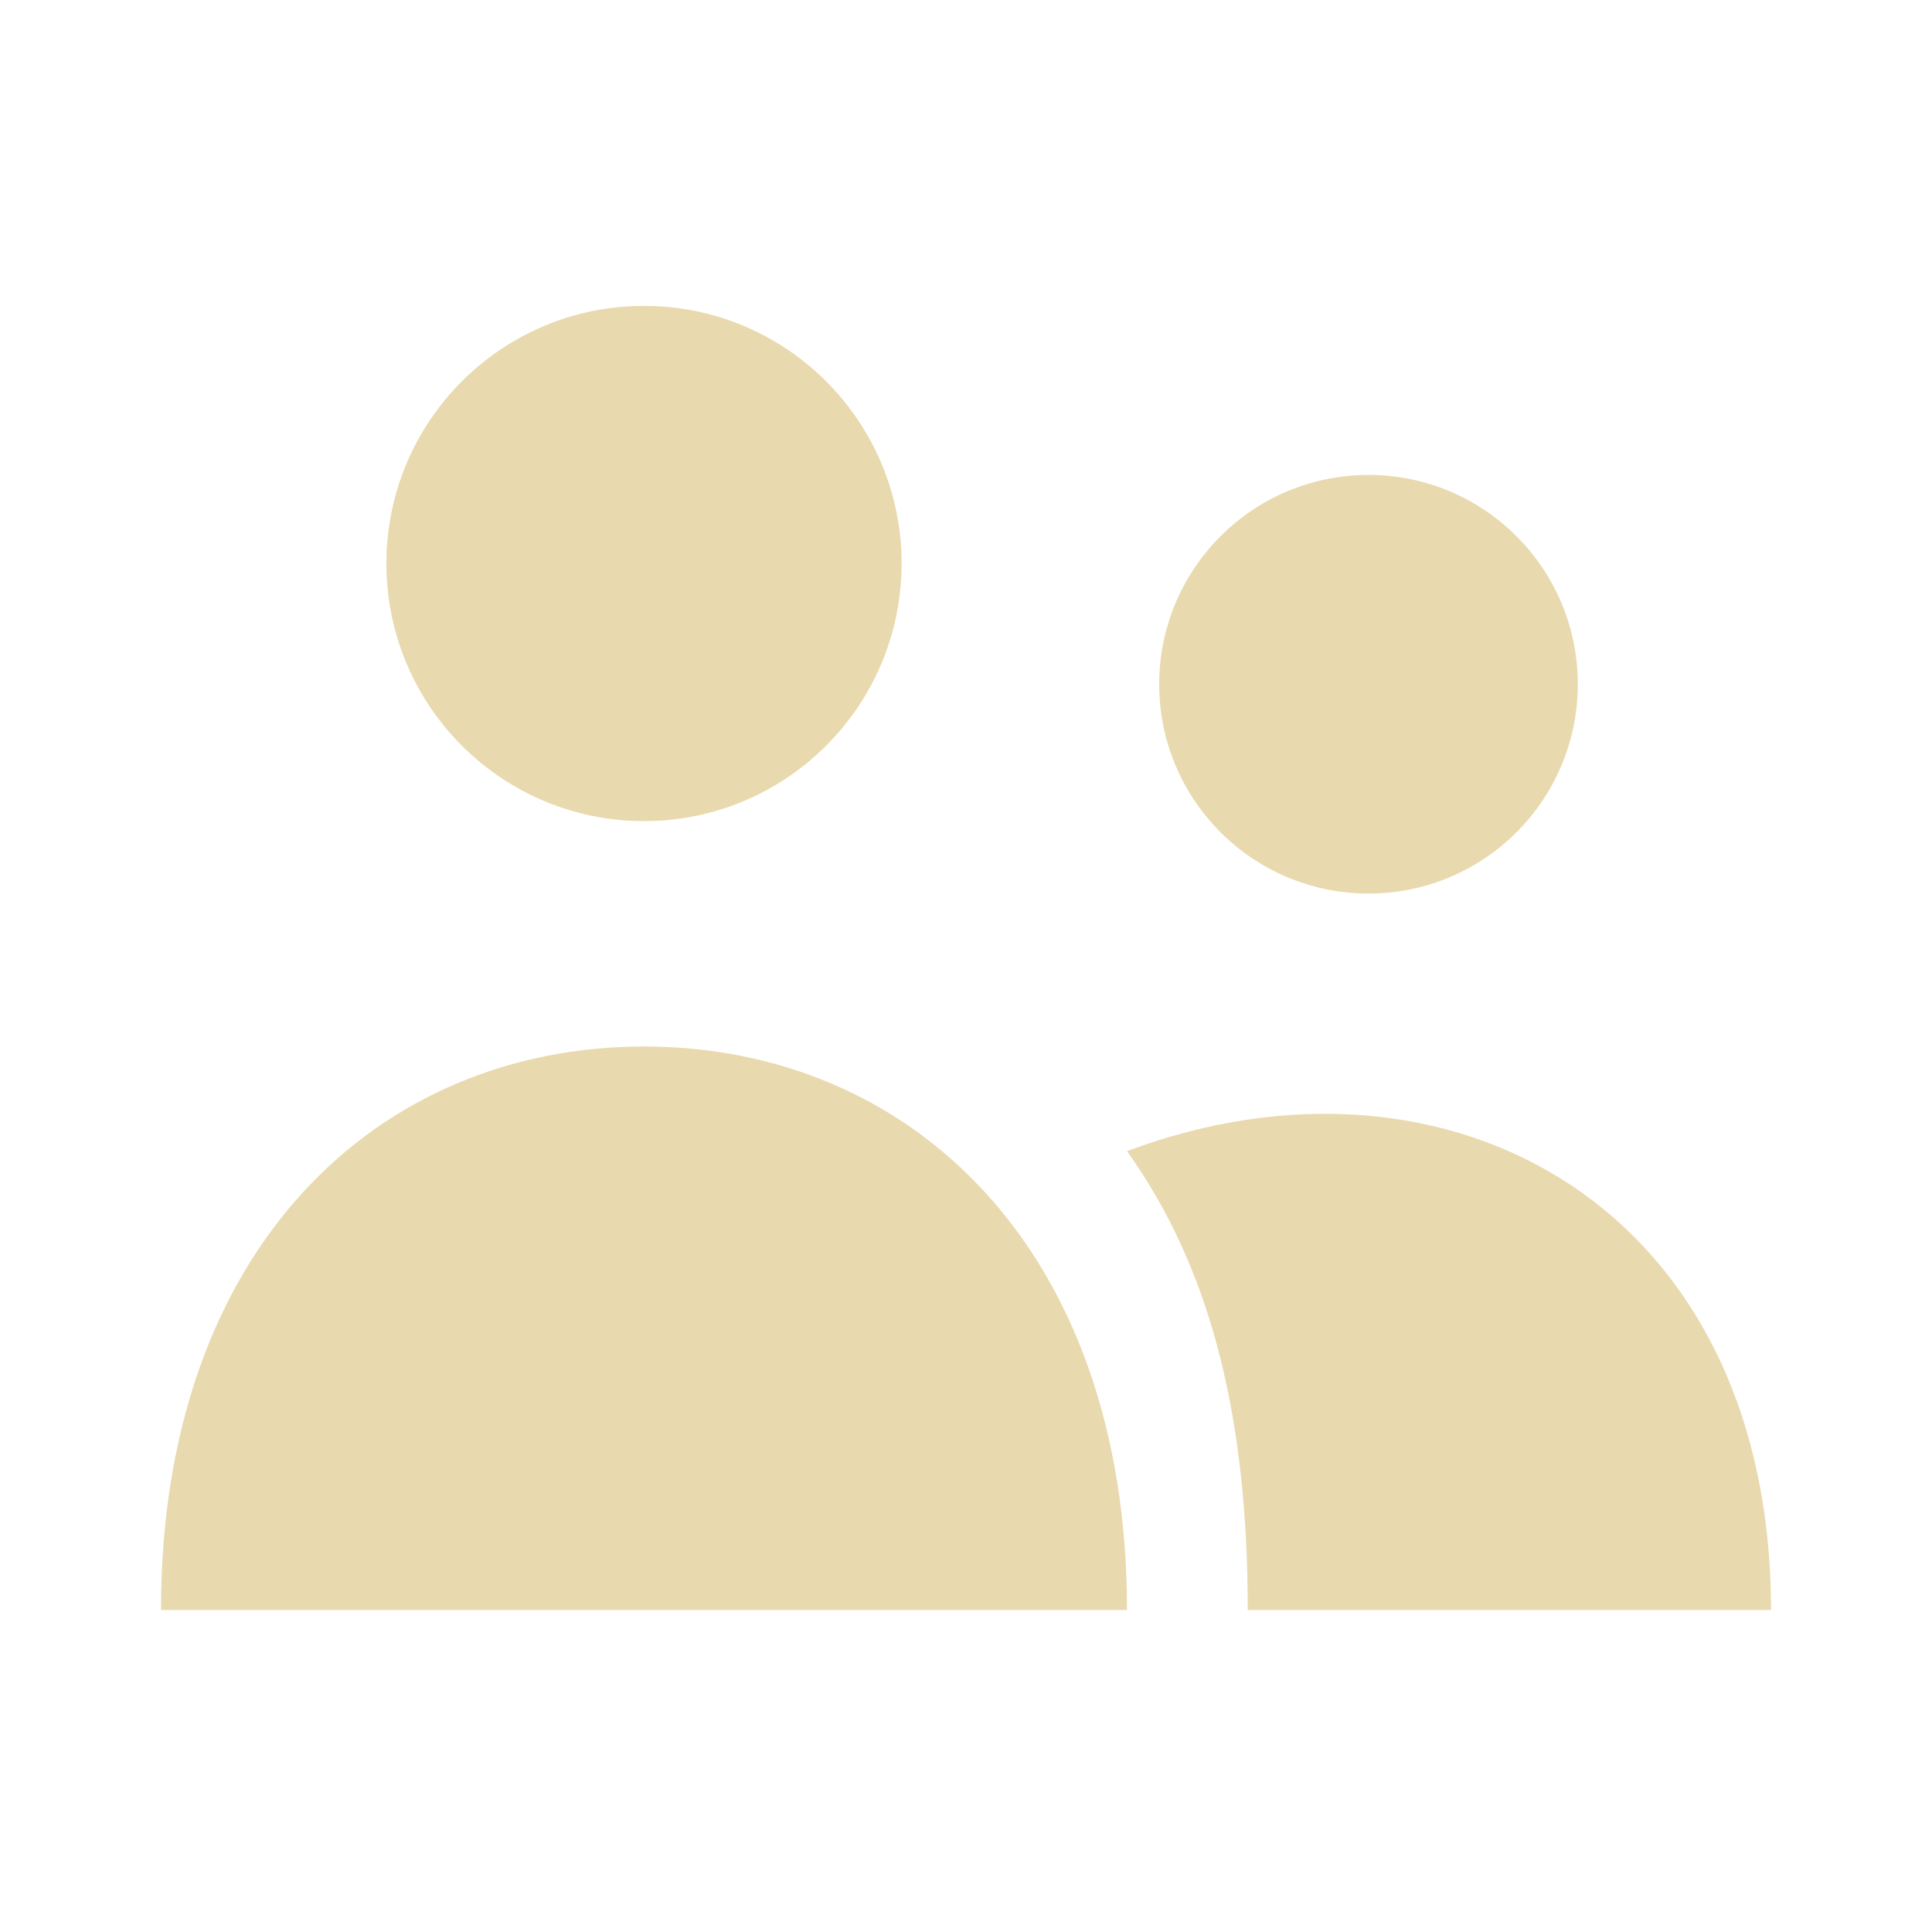
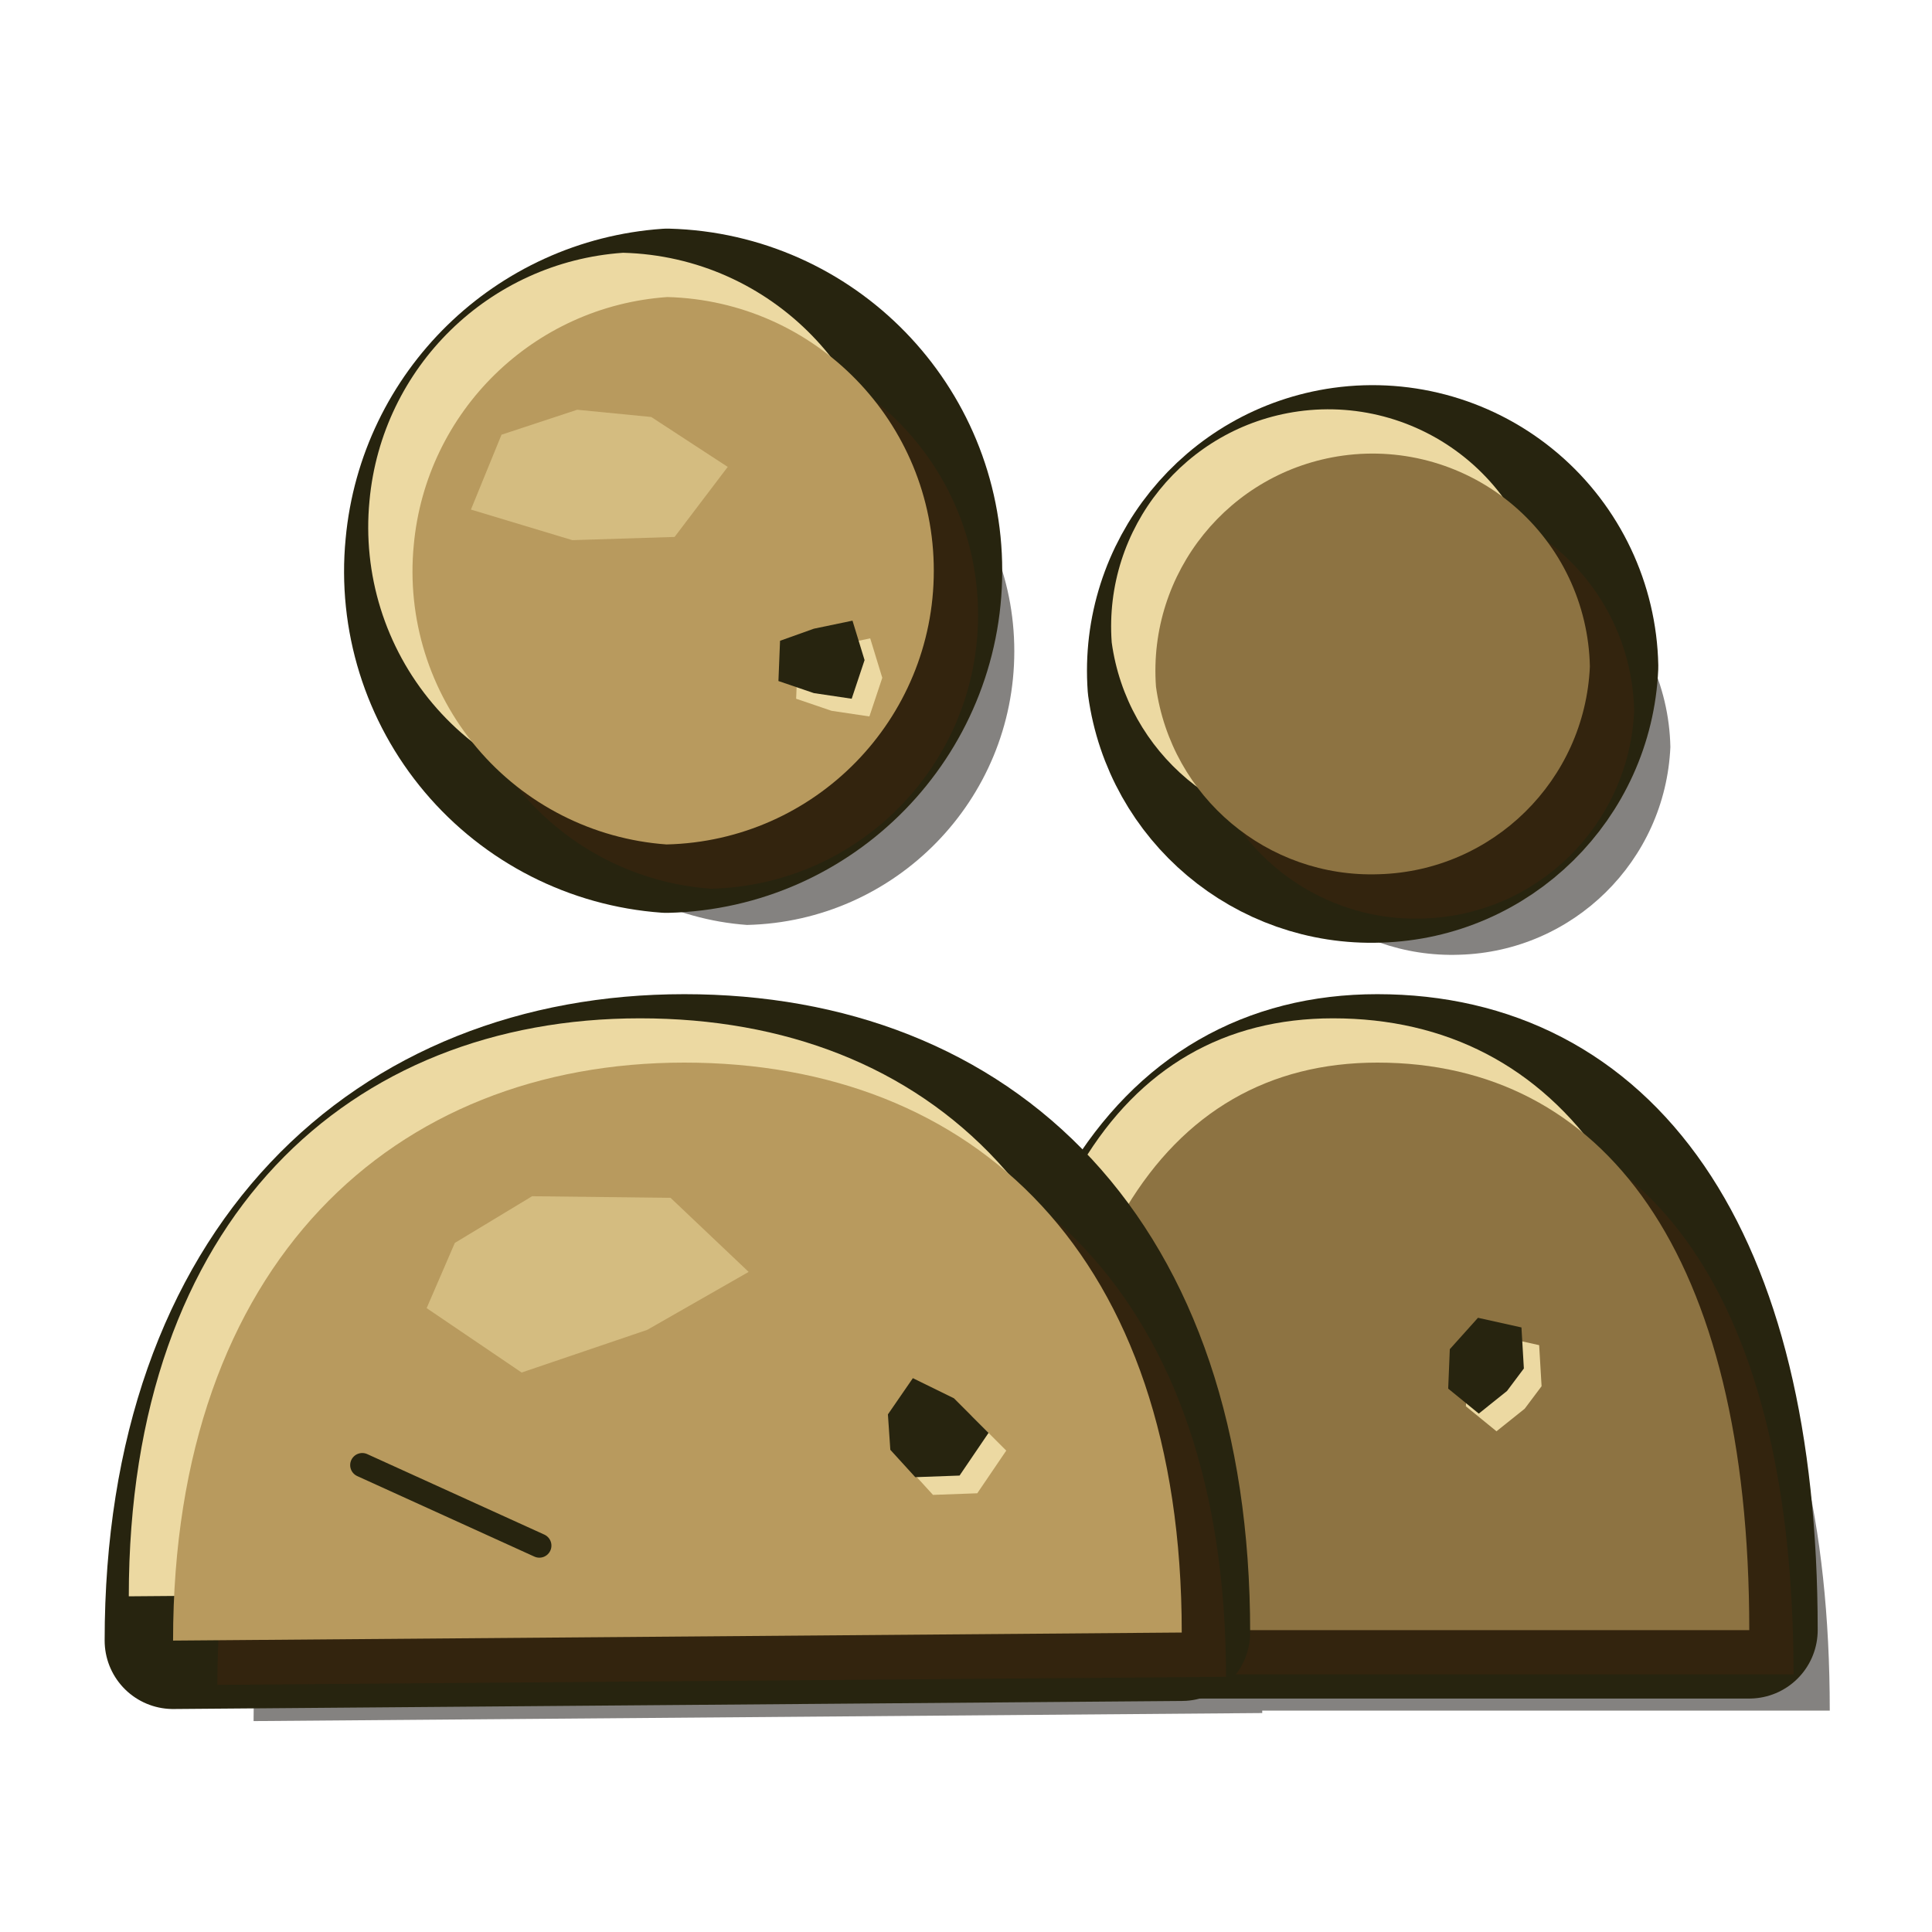
- <svg xmlns="http://www.w3.org/2000/svg" width="48" height="48" viewBox="0 0 24 24" fill="#e9d9ae">
-   <circle cx="8" cy="7" r="3.200" />
-   <circle cx="17" cy="8.500" r="2.600" />
-   <path d="M2 20c0-4.500 2.700-7 6-7s6 2.500 6 7z" />
-   <path d="M15.500 20c0-2.500-.500-4.300-1.500-5.700C18 12.800 22 15 22 20z" />
+ <svg xmlns="http://www.w3.org/2000/svg" width="48" height="48" viewBox="0 0 24 24">
+   <g transform="translate(1 1)" opacity="0.5">
+     <path fill="#0a0502" d="M14.36 8.53A2.7 2.7 0 0 1 16.68 5.66A2.7 2.7 0 0 1 19.75 8.28A2.7 2.7 0 0 1 17.13 10.86A2.7 2.7 0 0 1 14.36 8.53z" />
+     <path fill="#0a0502" d="M12.90 20.25C12.90 15.65 14.41 13.20 17.11 13.20C19.91 13.20 21.73 15.55 21.73 20.25z" />
+     <path fill="#0a0502" d="M5.14 6.77A3.4 3.4 0 0 1 8.29 3.69A3.4 3.4 0 0 1 11.60 7.09A3.4 3.4 0 0 1 8.28 10.49A3.4 3.4 0 0 1 5.14 6.77z" />
+     <path fill="#0a0502" d="M2.15 20.38C2.15 15.68 4.90 13.20 8.50 13.20C12.10 13.20 14.68 15.58 14.68 20.28z" />
+   </g>
+   <path fill="none" stroke="#27240f" stroke-width="1.7" stroke-linecap="round" stroke-linejoin="round" d="M14.36 8.53A2.7 2.7 0 0 1 16.68 5.66A2.7 2.7 0 0 1 19.75 8.28A2.7 2.7 0 0 1 17.13 10.86A2.7 2.7 0 0 1 14.36 8.53z" />
+   <g transform="translate(0.55 0.55)">
+     <path fill="#33240e" d="M14.36 8.53A2.7 2.7 0 0 1 16.68 5.66A2.7 2.7 0 0 1 19.75 8.28A2.7 2.7 0 0 1 17.13 10.86A2.7 2.7 0 0 1 14.36 8.53z" />
+   </g>
+   <g transform="translate(-0.55 -0.55)">
+     <path fill="#ecd9a2" d="M14.36 8.53A2.7 2.7 0 0 1 16.68 5.66A2.7 2.7 0 0 1 19.75 8.28A2.7 2.7 0 0 1 17.13 10.86A2.7 2.7 0 0 1 14.36 8.53z" />
+   </g>
+   <path fill="#8d7342" d="M14.36 8.53A2.7 2.7 0 0 1 16.68 5.66A2.7 2.7 0 0 1 19.75 8.28A2.7 2.7 0 0 1 17.13 10.86A2.7 2.7 0 0 1 14.36 8.53z" />
+   <path fill="none" stroke="#27240f" stroke-width="1.7" stroke-linecap="round" stroke-linejoin="round" d="M12.90 20.25C12.90 15.65 14.41 13.20 17.11 13.20C19.91 13.20 21.73 15.55 21.73 20.25z" />
+   <g transform="translate(0.55 0.55)">
+     <path fill="#33240e" d="M12.90 20.25C12.90 15.65 14.41 13.20 17.11 13.20C19.91 13.20 21.73 15.55 21.73 20.25z" />
+   </g>
+   <g transform="translate(-0.55 -0.55)">
+     <path fill="#ecd9a2" d="M12.90 20.25C12.90 15.65 14.41 13.20 17.11 13.20C19.91 13.20 21.73 15.55 21.73 20.25z" />
+   </g>
+   <path fill="#8d7342" d="M12.90 20.25C12.90 15.65 14.41 13.20 17.11 13.20C19.91 13.20 21.73 15.55 21.73 20.25z" />
+   <path fill="none" stroke="#27240f" stroke-width="1.7" stroke-linecap="round" stroke-linejoin="round" d="M5.14 6.77A3.4 3.4 0 0 1 8.29 3.69A3.4 3.4 0 0 1 11.60 7.09A3.4 3.4 0 0 1 8.28 10.49A3.4 3.4 0 0 1 5.14 6.77z" />
+   <g transform="translate(0.55 0.55)">
+     <path fill="#33240e" d="M5.14 6.77A3.4 3.4 0 0 1 8.29 3.69A3.4 3.4 0 0 1 11.60 7.09A3.4 3.4 0 0 1 8.28 10.49A3.4 3.4 0 0 1 5.14 6.77z" />
+   </g>
+   <g transform="translate(-0.55 -0.55)">
+     <path fill="#ecd9a2" d="M5.14 6.77A3.4 3.4 0 0 1 8.29 3.69A3.4 3.4 0 0 1 11.60 7.09A3.4 3.4 0 0 1 8.28 10.49A3.4 3.4 0 0 1 5.14 6.77z" />
+   </g>
+   <path fill="#b89a5e" d="M5.14 6.77A3.4 3.4 0 0 1 8.29 3.69A3.4 3.4 0 0 1 11.60 7.09A3.4 3.4 0 0 1 8.28 10.49A3.4 3.4 0 0 1 5.14 6.77z" />
+   <path fill="none" stroke="#27240f" stroke-width="1.7" stroke-linecap="round" stroke-linejoin="round" d="M2.15 20.38C2.15 15.68 4.90 13.20 8.50 13.20C12.10 13.20 14.68 15.58 14.68 20.28z" />
+   <g transform="translate(0.55 0.55)">
+     <path fill="#33240e" d="M2.15 20.38C2.15 15.68 4.90 13.20 8.50 13.20C12.10 13.20 14.68 15.58 14.68 20.28z" />
+   </g>
+   <g transform="translate(-0.55 -0.55)">
+     <path fill="#ecd9a2" d="M2.15 20.38C2.15 15.68 4.90 13.20 8.50 13.20C12.10 13.20 14.68 15.58 14.68 20.28z" />
+   </g>
+   <path fill="#b89a5e" d="M2.15 20.38C2.15 15.68 4.90 13.20 8.50 13.20C12.10 13.20 14.68 15.58 14.68 20.28z" />
+   <path fill="#d4bc80" d="M9.04 5.80L8.38 6.67L7.11 6.71L5.85 6.33L6.23 5.40L7.17 5.09L8.09 5.18z" />
+   <path fill="#d4bc80" d="M9.30 15.80L8.04 16.52L6.48 17.05L5.30 16.25L5.65 15.44L6.61 14.86L8.33 14.88z" />
+   <g transform="translate(0.22 0.22)">
+     <path fill="#ecd9a2" d="M10.74 8.20L10.58 8.68L10.11 8.61L9.67 8.46L9.69 7.96L10.11 7.81L10.59 7.71z" />
+   </g>
+   <path fill="#27240f" d="M10.74 8.20L10.58 8.68L10.11 8.61L9.67 8.46L9.69 7.96L10.11 7.81L10.59 7.71z" />
+   <g transform="translate(0.22 0.22)">
+     <path fill="#ecd9a2" d="M12.28 17.80L11.92 18.33L11.37 18.35L11.06 18.01L11.03 17.57L11.34 17.12L11.85 17.37z" />
+   </g>
+   <path fill="#27240f" d="M12.28 17.80L11.92 18.33L11.37 18.35L11.06 18.01L11.03 17.57L11.34 17.12L11.85 17.37z" />
+   <g transform="translate(0.22 0.22)">
+     <path fill="#ecd9a2" d="M18.93 17.00L18.72 17.28L18.37 17.56L17.99 17.25L18.01 16.76L18.36 16.37L18.90 16.49z" />
+   </g>
+   <path fill="#27240f" d="M18.93 17.00L18.72 17.28L18.37 17.56L17.99 17.25L18.01 16.76L18.36 16.37L18.90 16.49z" />
+   <path fill="none" stroke="#27240f" stroke-width="0.3" stroke-linecap="round" stroke-linejoin="round" d="M4.500 18.200l2.200 1" />
</svg>
